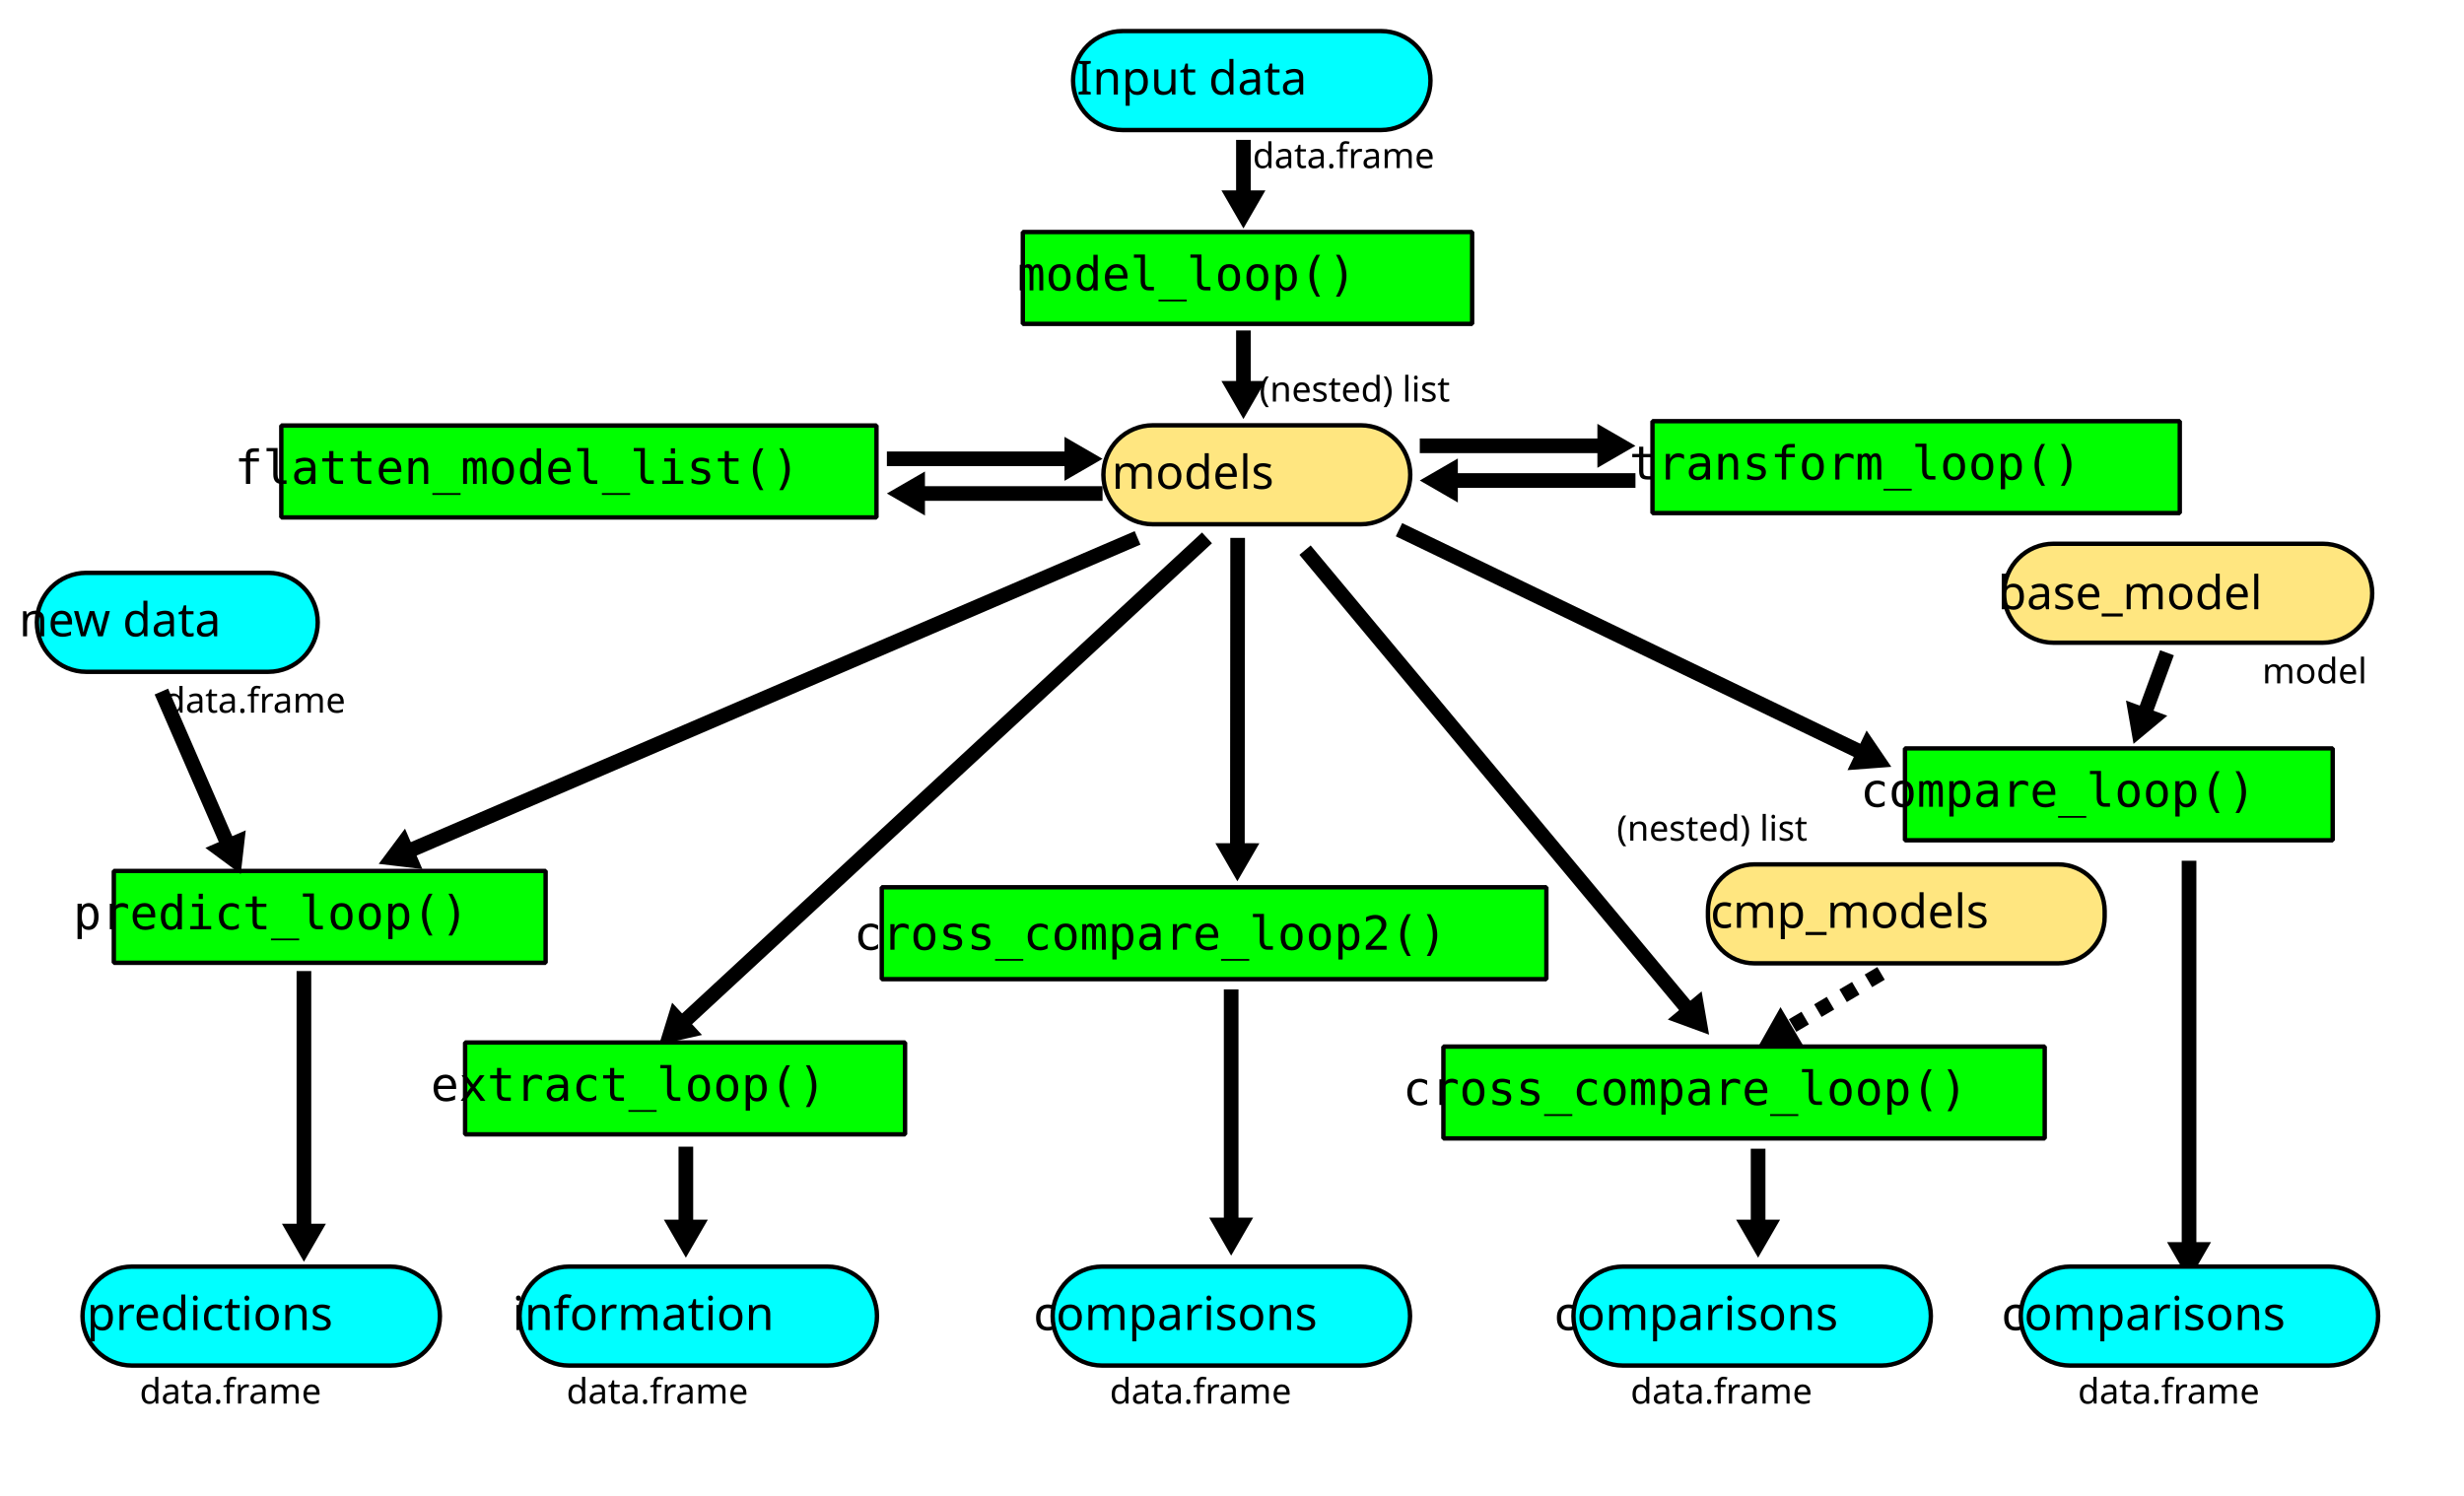
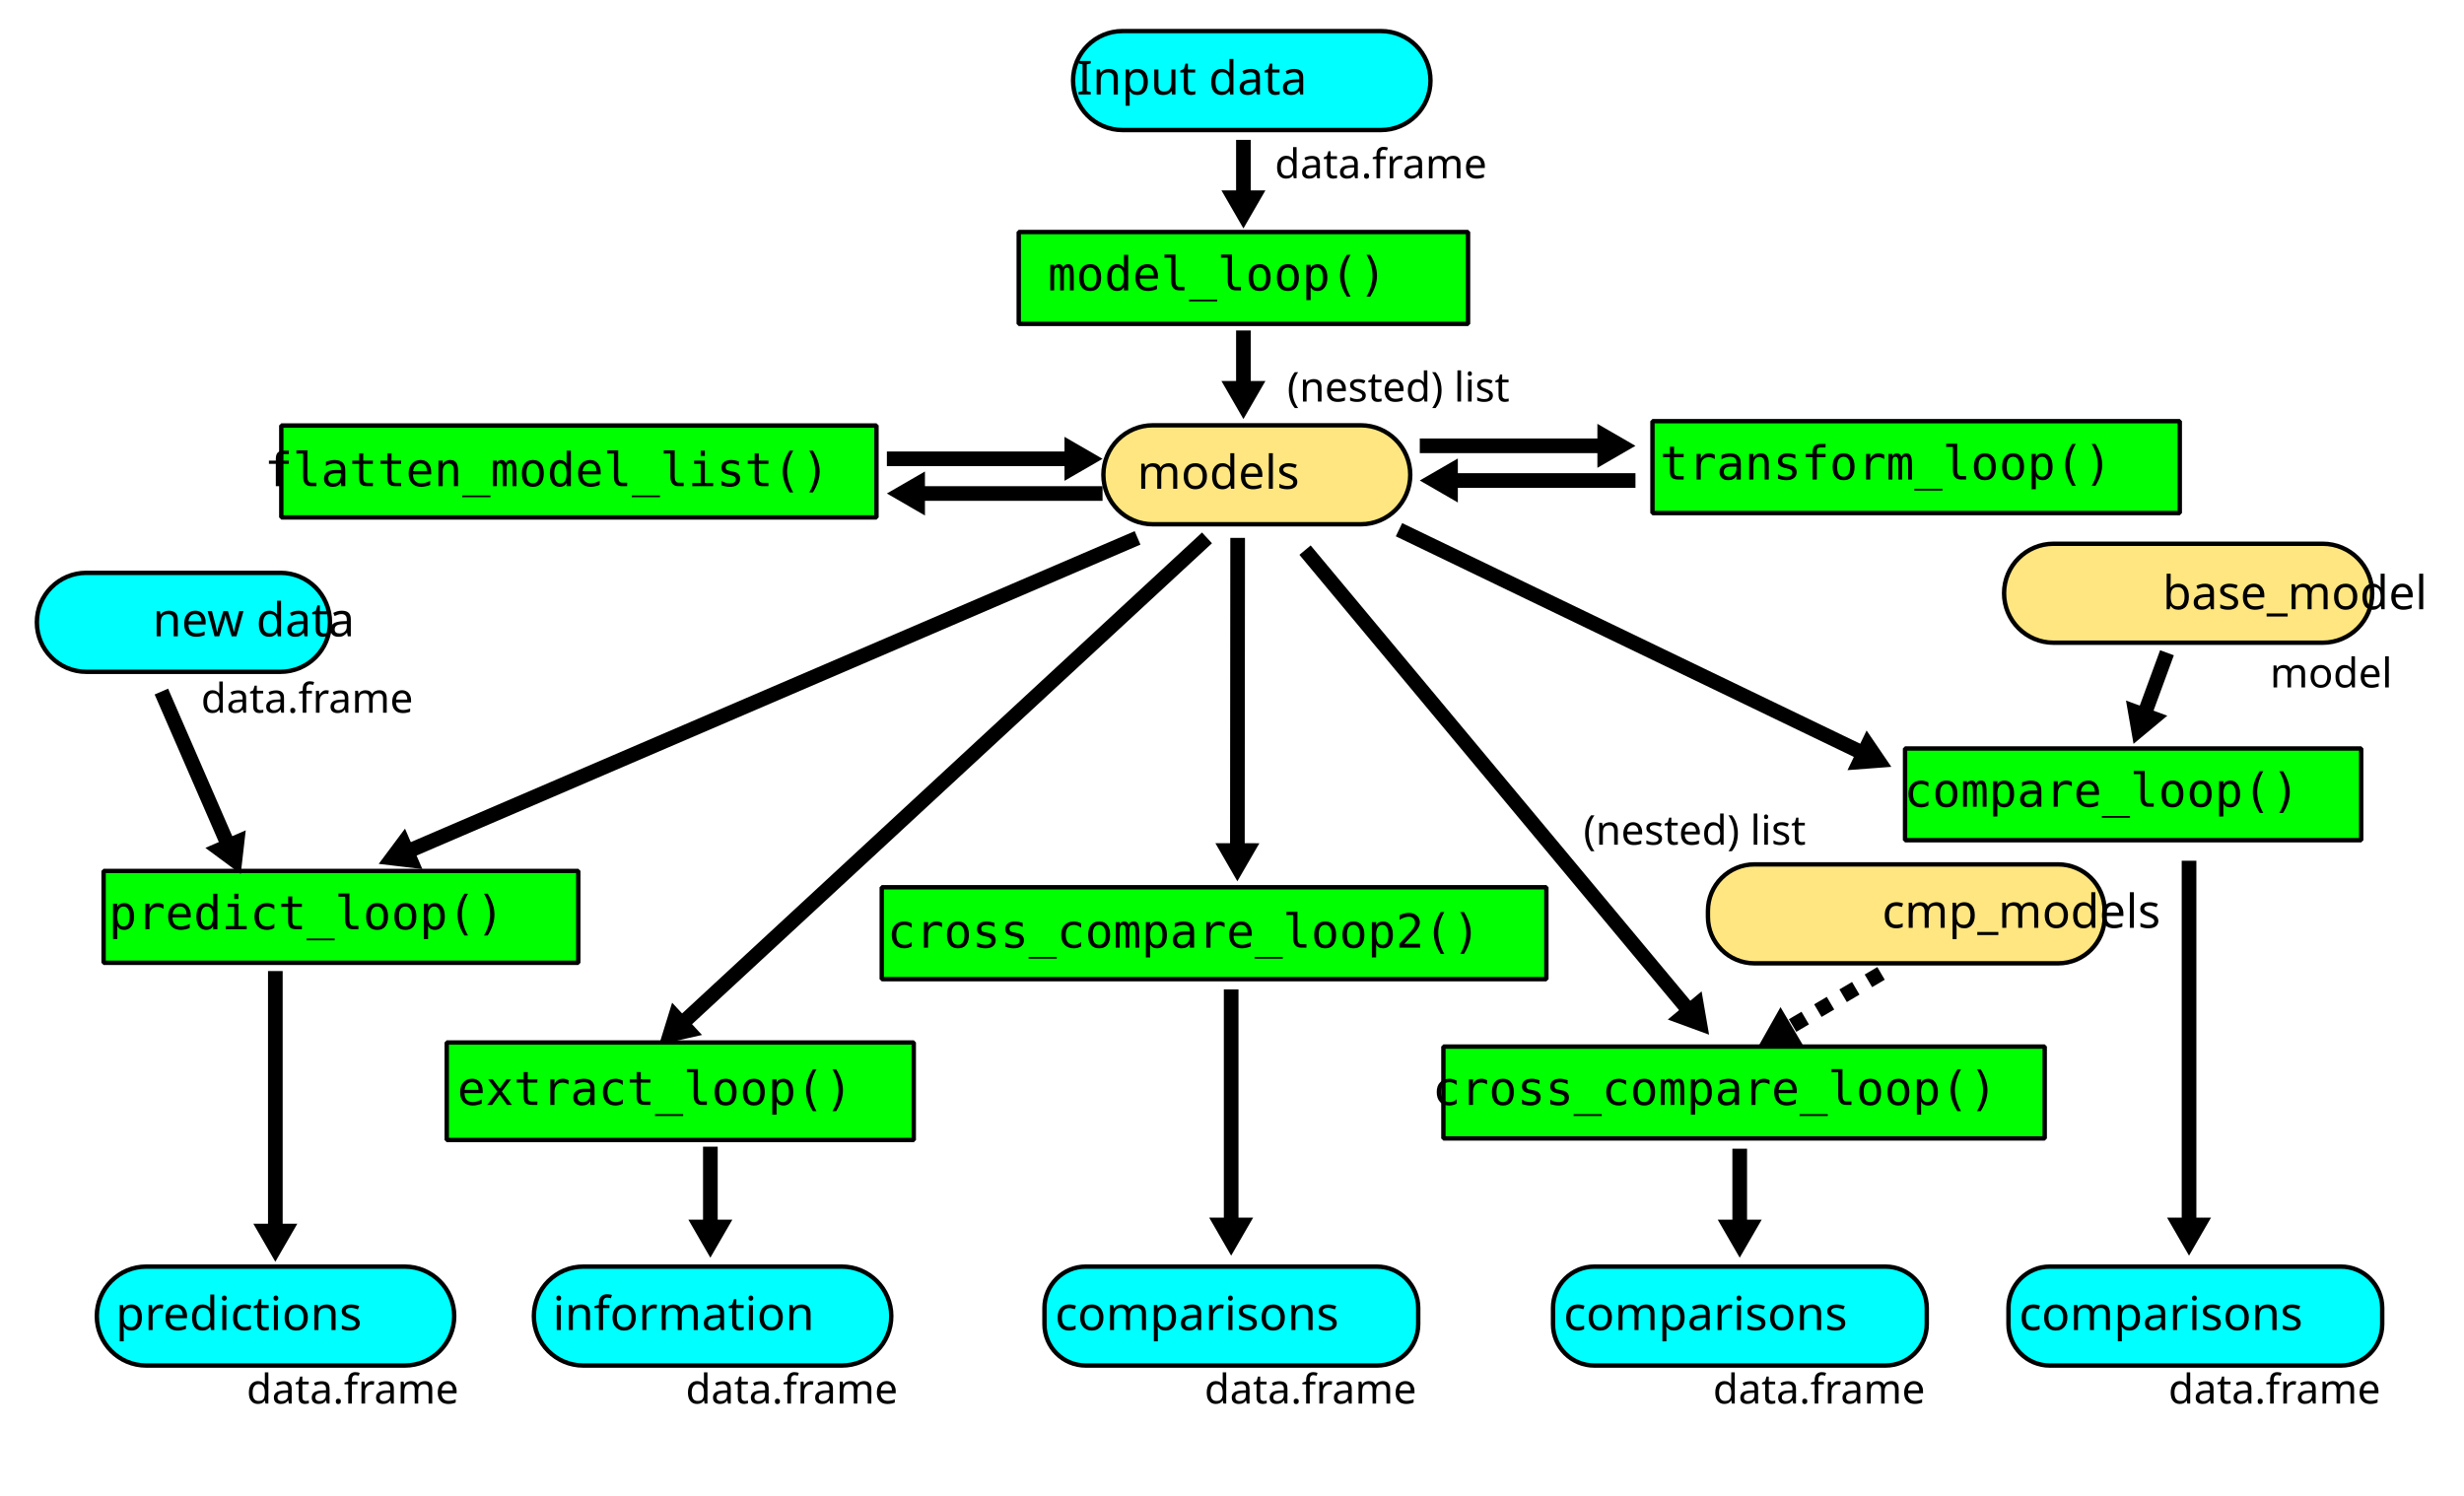
<svg xmlns="http://www.w3.org/2000/svg" width="1120" height="680" viewBox="0 0 296.333 179.917" version="1.1" id="svg5">
  <defs id="defs2">
    <marker style="overflow:visible" id="TriangleStart" refX="0" refY="0" orient="auto-start-reverse" markerWidth="2.595" markerHeight="3" viewBox="0 0 5.324 6.155" preserveAspectRatio="xMidYMid">
      <path transform="scale(0.5)" style="fill:context-stroke;fill-rule:evenodd;stroke:context-stroke;stroke-width:1pt" d="M 5.77,0 -2.88,5 V -5 Z" id="path135" />
    </marker>
  </defs>
  <g id="layer1" transform="translate(-3.481446,-6.579118)">
    <rect style="fill:#00ffff;stroke:#000000;stroke-width:0.529;stroke-linejoin:bevel;stroke-dasharray:none" id="rect819" width="42.985" height="11.903" x="132.533" y="10.317" ry="5.951" />
    <text xml:space="preserve" style="font-size:5.644px;font-family:Arial;-inkscape-font-specification:Arial;text-align:end;text-anchor:end;fill:#00ffff;stroke:#000000;stroke-width:0.706;stroke-linejoin:bevel" x="168.517" y="17.949" id="text922">
      <tspan id="tspan920" style="font-style:normal;font-variant:normal;font-weight:normal;font-stretch:normal;font-family:sans-serif;-inkscape-font-specification:sans-serif;fill:#000000;stroke:none;stroke-width:0.706" x="168.517" y="17.949">Input data</tspan>
    </text>
-     <text xml:space="preserve" style="font-style:normal;font-variant:normal;font-weight:normal;font-stretch:normal;font-size:4.233px;font-family:sans-serif;-inkscape-font-specification:sans-serif;text-align:end;text-anchor:end;fill:#000000;stroke:none;stroke-width:0.706;stroke-linejoin:bevel" x="181.499" y="26.791" id="text1134">
-       <tspan id="tspan1132" style="font-size:4.233px;stroke-width:0.706" x="181.499" y="26.791">data.frame</tspan>
+     <text xml:space="preserve" style="font-style:normal;font-variant:normal;font-weight:normal;font-stretch:normal;font-size:4.939px;font-family:sans-serif;-inkscape-font-specification:sans-serif;text-align:start;text-anchor:start;fill:#000000;stroke:none;stroke-width:0.706;stroke-linejoin:bevel" x="156.805" y="28.02" id="text1134">
+       <tspan id="tspan1132" style="font-size:4.939px;text-align:start;text-anchor:start;stroke-width:0.706" x="156.805" y="28.02">data.frame</tspan>
    </text>
-     <rect style="fill:#00ff00;stroke:#000000;stroke-width:0.529;stroke-linejoin:bevel;stroke-dasharray:none" id="rect1136" width="54.038" height="11.053" x="126.49" y="34.483" ry="0" />
-     <text xml:space="preserve" style="font-size:5.644px;font-family:Arial;-inkscape-font-specification:Arial;text-align:end;text-anchor:end;fill:#00ffff;stroke:#000000;stroke-width:0.706;stroke-linejoin:bevel" x="174.436" y="41.504" id="text1192">
-       <tspan id="tspan1190" style="font-style:normal;font-variant:normal;font-weight:normal;font-stretch:normal;font-family:monospace;-inkscape-font-specification:monospace;fill:#000000;stroke:none;stroke-width:0.706" x="174.436" y="41.504">model_loop()</tspan>
+     <rect style="fill:#00ff00;stroke:#000000;stroke-width:0.529;stroke-linejoin:bevel;stroke-dasharray:none" id="rect1136" width="54.038" height="11.053" x="125.999" y="34.483" ry="0" />
+     <text xml:space="preserve" style="font-size:5.644px;font-family:Arial;-inkscape-font-specification:Arial;text-align:center;text-anchor:middle;fill:#00ffff;stroke:#000000;stroke-width:0.706;stroke-linejoin:bevel" x="153.802" y="41.504" id="text1192">
+       <tspan id="tspan1190" style="font-style:normal;font-variant:normal;font-weight:normal;font-stretch:normal;font-family:monospace;-inkscape-font-specification:monospace;text-align:center;text-anchor:middle;fill:#000000;stroke:none;stroke-width:0.706" x="153.802" y="41.504">model_loop()</tspan>
    </text>
    <path style="fill:#00ff00;stroke:#000000;stroke-width:1.764;stroke-linejoin:bevel;stroke-dasharray:none;marker-end:url(#TriangleStart)" d="m 153.022,23.401 v 7.601" id="path1307" />
    <path style="fill:none;stroke:#000000;stroke-width:1.764;stroke-linejoin:bevel;stroke-dasharray:none;marker-end:url(#TriangleStart)" d="m 153.022,46.328 v 7.601" id="path1653" />
    <rect style="fill:#ffe680;stroke:#000000;stroke-width:0.529;stroke-linejoin:bevel;stroke-dasharray:none" id="rect1661" width="36.906" height="11.903" x="136.18" y="57.733" ry="5.951" />
-     <text xml:space="preserve" style="font-size:5.644px;font-family:Arial;-inkscape-font-specification:Arial;text-align:end;text-anchor:end;fill:#00ffff;stroke:#000000;stroke-width:0.706;stroke-linejoin:bevel" x="164.522" y="65.365" id="text1665">
-       <tspan id="tspan1663" style="font-style:normal;font-variant:normal;font-weight:normal;font-stretch:normal;font-family:sans-serif;-inkscape-font-specification:sans-serif;fill:#000000;stroke:none;stroke-width:0.706" x="164.522" y="65.365">models</tspan>
+     <text xml:space="preserve" style="font-size:5.644px;font-family:Arial;-inkscape-font-specification:Arial;text-align:center;text-anchor:middle;fill:#00ffff;stroke:#000000;stroke-width:0.706;stroke-linejoin:bevel" x="153.922" y="65.365" id="text1665">
+       <tspan id="tspan1663" style="font-style:normal;font-variant:normal;font-weight:normal;font-stretch:normal;font-family:sans-serif;-inkscape-font-specification:sans-serif;text-align:center;text-anchor:middle;fill:#000000;stroke:none;stroke-width:0.706" x="153.922" y="65.365">models</tspan>
    </text>
-     <text xml:space="preserve" style="font-style:normal;font-variant:normal;font-weight:normal;font-stretch:normal;font-size:4.233px;font-family:sans-serif;-inkscape-font-specification:sans-serif;text-align:end;text-anchor:end;fill:#000000;stroke:none;stroke-width:0.706;stroke-linejoin:bevel" x="183.368" y="54.875" id="text1771">
-       <tspan id="tspan1769" style="font-size:4.233px;stroke-width:0.706" x="183.368" y="54.875">(nested) list</tspan>
+     <text xml:space="preserve" style="font-style:normal;font-variant:normal;font-weight:normal;font-stretch:normal;font-size:4.939px;font-family:sans-serif;-inkscape-font-specification:sans-serif;text-align:end;text-anchor:end;fill:#000000;stroke:none;stroke-width:0.706;stroke-linejoin:bevel" x="158.276" y="54.875" id="text1771">
+       <tspan id="tspan1769" style="font-size:4.939px;text-align:start;text-anchor:start;stroke-width:0.706" x="158.276" y="54.875">(nested) list</tspan>
    </text>
    <rect style="fill:#00ff00;stroke:#000000;stroke-width:0.529;stroke-linejoin:bevel;stroke-dasharray:none" id="rect1773" width="71.58" height="11.053" x="37.311" y="57.757" ry="0" />
-     <text xml:space="preserve" style="font-size:5.644px;font-family:Arial;-inkscape-font-specification:Arial;text-align:end;text-anchor:end;fill:#00ffff;stroke:#000000;stroke-width:0.706;stroke-linejoin:bevel" x="107.489" y="64.778" id="text1777">
-       <tspan id="tspan1775" style="font-style:normal;font-variant:normal;font-weight:normal;font-stretch:normal;font-family:monospace;-inkscape-font-specification:monospace;fill:#000000;stroke:none;stroke-width:0.706" x="107.489" y="64.778">flatten_model_list()</tspan>
+     <text xml:space="preserve" style="font-size:5.644px;font-family:Arial;-inkscape-font-specification:Arial;text-align:center;text-anchor:middle;fill:#00ffff;stroke:#000000;stroke-width:0.706;stroke-linejoin:bevel" x="73.189" y="65.058" id="text1777">
+       <tspan id="tspan1775" style="font-style:normal;font-variant:normal;font-weight:normal;font-stretch:normal;font-family:monospace;-inkscape-font-specification:monospace;text-align:center;text-anchor:middle;fill:#000000;stroke:none;stroke-width:0.706" x="73.189" y="65.058">flatten_model_list()</tspan>
    </text>
    <rect style="fill:#00ff00;stroke:#000000;stroke-width:0.529;stroke-linejoin:bevel;stroke-dasharray:none" id="rect1779" width="63.417" height="11.053" x="202.216" y="57.236" ry="0" />
-     <text xml:space="preserve" style="font-size:5.644px;font-family:Arial;-inkscape-font-specification:Arial;text-align:end;text-anchor:end;fill:#00ffff;stroke:#000000;stroke-width:0.706;stroke-linejoin:bevel" x="261.626" y="64.256" id="text1783">
-       <tspan id="tspan1781" style="font-style:normal;font-variant:normal;font-weight:normal;font-stretch:normal;font-family:monospace;-inkscape-font-specification:monospace;fill:#000000;stroke:none;stroke-width:0.706" x="261.626" y="64.256">transform_loop()</tspan>
+     <text xml:space="preserve" style="font-size:5.644px;font-family:Arial;-inkscape-font-specification:Arial;text-align:center;text-anchor:middle;fill:#00ffff;stroke:#000000;stroke-width:0.706;stroke-linejoin:bevel" x="234.225" y="64.256" id="text1783">
+       <tspan id="tspan1781" style="font-style:normal;font-variant:normal;font-weight:normal;font-stretch:normal;font-family:monospace;-inkscape-font-specification:monospace;text-align:center;text-anchor:middle;fill:#000000;stroke:none;stroke-width:0.706" x="234.225" y="64.256">transform_loop()</tspan>
    </text>
    <path style="fill:none;stroke:#000000;stroke-width:1.764;stroke-linejoin:bevel;stroke-dasharray:none;marker-end:url(#TriangleStart)" d="m 174.232,60.202 h 22.885" id="path2562" />
    <path style="fill:none;stroke:#000000;stroke-width:1.764;stroke-linejoin:bevel;stroke-dasharray:none;marker-end:url(#TriangleStart)" d="M 200.17,64.37 H 177.284" id="path2566" />
    <path style="fill:none;stroke:#000000;stroke-width:1.764;stroke-linejoin:bevel;stroke-dasharray:none;marker-end:url(#TriangleStart)" d="m 110.142,61.765 h 22.885" id="path2572" />
    <path style="fill:none;stroke:#000000;stroke-width:1.764;stroke-linejoin:bevel;stroke-dasharray:none;marker-end:url(#TriangleStart)" d="M 136.08,65.934 H 113.195" id="path2574" />
-     <rect style="fill:#00ff00;stroke:#000000;stroke-width:0.529;stroke-linejoin:bevel;stroke-dasharray:none" id="rect2578" width="52.912" height="11.053" x="59.417" y="131.964" ry="0" />
-     <text xml:space="preserve" style="font-size:5.644px;font-family:Arial;-inkscape-font-specification:Arial;text-align:end;text-anchor:end;fill:#00ffff;stroke:#000000;stroke-width:0.706;stroke-linejoin:bevel" x="110.682" y="138.984" id="text2582">
-       <tspan id="tspan2580" style="font-style:normal;font-variant:normal;font-weight:normal;font-stretch:normal;font-family:monospace;-inkscape-font-specification:monospace;fill:#000000;stroke:none;stroke-width:0.706" x="110.682" y="138.984">extract_loop()</tspan>
+     <rect style="fill:#00ff00;stroke:#000000;stroke-width:0.529;stroke-linejoin:bevel;stroke-dasharray:none" id="rect2578" width="56.169" height="11.733" x="57.207" y="131.964" ry="0" />
+     <text xml:space="preserve" style="font-size:5.644px;font-family:Arial;-inkscape-font-specification:Arial;text-align:center;text-anchor:middle;fill:#00ffff;stroke:#000000;stroke-width:0.706;stroke-linejoin:bevel" x="86.177" y="139.476" id="text2582">
+       <tspan id="tspan2580" style="font-style:normal;font-variant:normal;font-weight:normal;font-stretch:normal;font-family:monospace;-inkscape-font-specification:monospace;text-align:center;text-anchor:middle;fill:#000000;stroke:none;stroke-width:0.706" x="86.177" y="139.476">extract_loop()</tspan>
    </text>
-     <rect style="fill:#00ff00;stroke:#000000;stroke-width:0.529;stroke-linejoin:bevel;stroke-dasharray:none" id="rect2584" width="51.93" height="11.053" x="17.17" y="111.331" ry="0" />
-     <text xml:space="preserve" style="font-size:5.644px;font-family:Arial;-inkscape-font-specification:Arial;text-align:end;text-anchor:end;fill:#00ffff;stroke:#000000;stroke-width:0.706;stroke-linejoin:bevel" x="67.697" y="118.352" id="text2588">
-       <tspan id="tspan2586" style="font-style:normal;font-variant:normal;font-weight:normal;font-stretch:normal;font-family:monospace;-inkscape-font-specification:monospace;fill:#000000;stroke:none;stroke-width:0.706" x="67.697" y="118.352">predict_loop()</tspan>
+     <rect style="fill:#00ff00;stroke:#000000;stroke-width:0.529;stroke-linejoin:bevel;stroke-dasharray:none" id="rect2584" width="57.088" height="11.053" x="15.941" y="111.331" ry="0" />
+     <text xml:space="preserve" style="font-size:5.644px;font-family:Arial;-inkscape-font-specification:Arial;text-align:center;text-anchor:middle;fill:#00ffff;stroke:#000000;stroke-width:0.706;stroke-linejoin:bevel" x="44.267" y="118.352" id="text2588">
+       <tspan id="tspan2586" style="font-style:normal;font-variant:normal;font-weight:normal;font-stretch:normal;font-family:monospace;-inkscape-font-specification:monospace;text-align:center;text-anchor:middle;fill:#000000;stroke:none;stroke-width:0.706" x="44.267" y="118.352">predict_loop()</tspan>
    </text>
-     <rect style="fill:#00ff00;stroke:#000000;stroke-width:0.529;stroke-linejoin:bevel;stroke-dasharray:none" id="rect2590" width="51.439" height="11.053" x="232.584" y="96.594" ry="0" />
-     <text xml:space="preserve" style="font-size:5.644px;font-family:Arial;-inkscape-font-specification:Arial;text-align:end;text-anchor:end;fill:#00ffff;stroke:#000000;stroke-width:0.706;stroke-linejoin:bevel" x="282.621" y="103.614" id="text2594">
-       <tspan id="tspan2592" style="font-style:normal;font-variant:normal;font-weight:normal;font-stretch:normal;font-family:monospace;-inkscape-font-specification:monospace;fill:#000000;stroke:none;stroke-width:0.706" x="282.621" y="103.614">compare_loop()</tspan>
+     <rect style="fill:#00ff00;stroke:#000000;stroke-width:0.529;stroke-linejoin:bevel;stroke-dasharray:none" id="rect2590" width="54.86" height="11.036" x="232.593" y="96.602" ry="0" />
+     <text xml:space="preserve" style="font-size:5.644px;font-family:Arial;-inkscape-font-specification:Arial;text-align:center;text-anchor:middle;fill:#00ffff;stroke:#000000;stroke-width:0.706;stroke-linejoin:bevel" x="260.18" y="103.614" id="text2594">
+       <tspan id="tspan2592" style="font-style:normal;font-variant:normal;font-weight:normal;font-stretch:normal;font-family:monospace;-inkscape-font-specification:monospace;text-align:center;text-anchor:middle;fill:#000000;stroke:none;stroke-width:0.706" x="260.18" y="103.614">compare_loop()</tspan>
    </text>
-     <rect style="fill:#00ffff;stroke:#000000;stroke-width:0.529;stroke-linejoin:bevel;stroke-dasharray:none" id="rect2608" width="33.779" height="11.903" x="7.914" y="75.479" ry="5.951" />
-     <text xml:space="preserve" style="font-size:5.644px;font-family:Arial;-inkscape-font-specification:Arial;text-align:end;text-anchor:end;fill:#00ffff;stroke:#000000;stroke-width:0.706;stroke-linejoin:bevel" x="37.907" y="83.11" id="text2612">
-       <tspan id="tspan2610" style="font-style:normal;font-variant:normal;font-weight:normal;font-stretch:normal;font-family:sans-serif;-inkscape-font-specification:sans-serif;fill:#000000;stroke:none;stroke-width:0.706" x="37.907" y="83.11">new data</tspan>
+     <rect style="fill:#00ffff;stroke:#000000;stroke-width:0.529;stroke-linejoin:bevel;stroke-dasharray:none" id="rect2608" width="35.253" height="11.903" x="7.914" y="75.479" ry="5.951" />
+     <text xml:space="preserve" style="font-size:5.644px;font-family:Arial;-inkscape-font-specification:Arial;text-align:center;text-anchor:middle;fill:#00ffff;stroke:#000000;stroke-width:0.706;stroke-linejoin:bevel" x="25.332" y="83.11" id="text2612">
+       <tspan id="tspan2610" style="font-style:normal;font-variant:normal;font-weight:normal;font-stretch:normal;font-family:sans-serif;-inkscape-font-specification:sans-serif;fill:#000000;stroke:none;stroke-width:0.706;text-anchor:middle;text-align:center" x="37.907" y="83.11">new data</tspan>
    </text>
    <path style="fill:none;stroke:#000000;stroke-width:1.764;stroke-linejoin:bevel;stroke-dasharray:none;marker-end:url(#TriangleStart)" d="M 140.291,71.273 51.833,109.277" id="path2620" />
    <path style="fill:none;stroke:#000000;stroke-width:1.764;stroke-linejoin:bevel;stroke-dasharray:none;marker-end:url(#TriangleStart)" d="m 22.888,89.758 8.328,19.144" id="path2640" />
-     <text xml:space="preserve" style="font-style:normal;font-variant:normal;font-weight:normal;font-stretch:normal;font-size:4.233px;font-family:sans-serif;-inkscape-font-specification:sans-serif;text-align:end;text-anchor:end;fill:#000000;stroke:none;stroke-width:0.706;stroke-linejoin:bevel" x="50.542" y="92.3" id="text2646">
-       <tspan id="tspan2644" style="font-size:4.233px;stroke-width:0.706" x="50.542" y="92.3">data.frame</tspan>
+     <text xml:space="preserve" style="font-style:normal;font-variant:normal;font-weight:normal;font-stretch:normal;font-size:4.939px;font-family:sans-serif;-inkscape-font-specification:sans-serif;text-align:start;text-anchor:start;fill:#000000;stroke:none;stroke-width:0.706;stroke-linejoin:bevel" x="27.667" y="92.3" id="text2646">
+       <tspan id="tspan2644" style="font-size:4.939px;text-align:start;text-anchor:start;stroke-width:0.706" x="27.667" y="92.3">data.frame</tspan>
    </text>
    <path style="fill:none;stroke:#000000;stroke-width:1.764;stroke-linejoin:bevel;stroke-dasharray:none;marker-end:url(#TriangleStart)" d="M 148.642,71.273 84.992,130.155" id="path2652" />
    <rect style="fill:#00ff00;stroke:#000000;stroke-width:0.529;stroke-linejoin:bevel;stroke-dasharray:none" id="rect2656" width="72.317" height="11.053" x="177.072" y="132.455" ry="0" />
-     <text xml:space="preserve" style="font-size:5.644px;font-family:Arial;-inkscape-font-specification:Arial;text-align:end;text-anchor:end;fill:#00ffff;stroke:#000000;stroke-width:0.706;stroke-linejoin:bevel" x="247.987" y="139.476" id="text2660">
-       <tspan id="tspan2658" style="font-style:normal;font-variant:normal;font-weight:normal;font-stretch:normal;font-family:monospace;-inkscape-font-specification:monospace;fill:#000000;stroke:none;stroke-width:0.706" x="247.987" y="139.476">cross_compare_loop()</tspan>
+     <text xml:space="preserve" style="font-size:5.644px;font-family:Arial;-inkscape-font-specification:Arial;text-align:center;text-anchor:middle;fill:#00ffff;stroke:#000000;stroke-width:0.706;stroke-linejoin:bevel" x="213.632" y="139.476" id="text2660">
+       <tspan id="tspan2658" style="font-style:normal;font-variant:normal;font-weight:normal;font-stretch:normal;font-family:monospace;-inkscape-font-specification:monospace;text-align:center;text-anchor:middle;fill:#000000;stroke:none;stroke-width:0.706" x="213.632" y="139.476">cross_compare_loop()</tspan>
    </text>
    <rect style="fill:#00ff00;stroke:#000000;stroke-width:0.529;stroke-linejoin:bevel;stroke-dasharray:none" id="rect2662" width="79.931" height="11.053" x="109.525" y="113.296" ry="0" />
-     <text xml:space="preserve" style="font-size:5.644px;font-family:Arial;-inkscape-font-specification:Arial;text-align:end;text-anchor:end;fill:#00ffff;stroke:#000000;stroke-width:0.706;stroke-linejoin:bevel" x="185.352" y="120.808" id="text2666">
-       <tspan id="tspan2664" style="font-style:normal;font-variant:normal;font-weight:normal;font-stretch:normal;font-family:monospace;-inkscape-font-specification:monospace;fill:#000000;stroke:none;stroke-width:0.706" x="185.352" y="120.808">cross_compare_loop2()</tspan>
+     <text xml:space="preserve" style="font-size:5.644px;font-family:Arial;-inkscape-font-specification:Arial;text-align:center;text-anchor:middle;fill:#00ffff;stroke:#000000;stroke-width:0.706;stroke-linejoin:bevel" x="149.79" y="120.562" id="text2666">
+       <tspan id="tspan2664" style="font-style:normal;font-variant:normal;font-weight:normal;font-stretch:normal;font-family:monospace;-inkscape-font-specification:monospace;text-align:center;text-anchor:middle;fill:#000000;stroke:none;stroke-width:0.706" x="149.79" y="120.562">cross_compare_loop2()</tspan>
    </text>
    <path style="fill:none;stroke:#000000;stroke-width:1.764;stroke-linejoin:bevel;stroke-dasharray:none;marker-end:url(#TriangleStart)" d="m 152.327,71.273 -0.032,38.25" id="path2670" />
    <path style="fill:none;stroke:#000000;stroke-width:1.764;stroke-linejoin:bevel;stroke-dasharray:none;marker-end:url(#TriangleStart)" d="M 171.731,70.291 228.193,97.487" id="path2676" />
    <path style="fill:none;stroke:#000000;stroke-width:1.764;stroke-linejoin:bevel;stroke-dasharray:none;marker-end:url(#TriangleStart)" d="m 160.432,72.747 46.637,55.935" id="path2686" />
    <rect style="fill:#ffe680;stroke:#000000;stroke-width:0.529;stroke-linejoin:bevel;stroke-dasharray:none" id="rect2692" width="44.274" height="11.903" x="244.502" y="71.98" ry="5.951" />
-     <text xml:space="preserve" style="font-size:5.644px;font-family:Arial;-inkscape-font-specification:Arial;text-align:end;text-anchor:end;fill:#00ffff;stroke:#000000;stroke-width:0.706;stroke-linejoin:bevel" x="283.406" y="79.857" id="text2696">
-       <tspan id="tspan2694" style="font-style:normal;font-variant:normal;font-weight:normal;font-stretch:normal;font-family:sans-serif;-inkscape-font-specification:sans-serif;fill:#000000;stroke:none;stroke-width:0.706" x="283.406" y="79.857">base_model</tspan>
+     <text xml:space="preserve" style="font-size:5.644px;font-family:Arial;-inkscape-font-specification:Arial;text-align:center;text-anchor:middle;fill:#00ffff;stroke:#000000;stroke-width:0.706;stroke-linejoin:bevel" x="267" y="79.857" id="text2696">
+       <tspan id="tspan2694" style="font-style:normal;font-variant:normal;font-weight:normal;font-stretch:normal;font-family:sans-serif;-inkscape-font-specification:sans-serif;fill:#000000;stroke:none;stroke-width:0.706;text-anchor:middle;text-align:center" x="283.406" y="79.857">base_model</tspan>
    </text>
-     <text xml:space="preserve" style="font-style:normal;font-variant:normal;font-weight:normal;font-stretch:normal;font-size:4.233px;font-family:sans-serif;-inkscape-font-specification:sans-serif;text-align:end;text-anchor:end;fill:#000000;stroke:none;stroke-width:0.706;stroke-linejoin:bevel" x="293.654" y="88.771" id="text2720">
-       <tspan id="tspan2718" style="font-size:4.233px;stroke-width:0.706" x="293.654" y="88.771">model</tspan>
+     <text xml:space="preserve" style="font-style:normal;font-variant:normal;font-weight:normal;font-stretch:normal;font-size:4.939px;font-family:sans-serif;-inkscape-font-specification:sans-serif;text-align:start;text-anchor:start;fill:#000000;stroke:none;stroke-width:0.706;stroke-linejoin:bevel" x="276.485" y="89.262" id="text2720">
+       <tspan id="tspan2718" style="font-size:4.939px;text-align:start;text-anchor:start;stroke-width:0.706" x="276.485" y="89.262">model</tspan>
    </text>
    <path style="fill:none;stroke:#000000;stroke-width:1.764;stroke-linejoin:bevel;stroke-dasharray:none;marker-end:url(#TriangleStart)" d="m 264.093,85.091 -2.97,8.091" id="path2789" />
    <rect style="fill:#ffe680;stroke:#000000;stroke-width:0.529;stroke-linejoin:bevel;stroke-dasharray:none" id="rect2795" width="47.713" height="11.903" x="208.886" y="110.543" ry="5.592" />
-     <text xml:space="preserve" style="font-size:5.644px;font-family:Arial;-inkscape-font-specification:Arial;text-align:end;text-anchor:end;fill:#00ffff;stroke:#000000;stroke-width:0.706;stroke-linejoin:bevel" x="250.492" y="118.174" id="text2799">
-       <tspan id="tspan2797" style="font-style:normal;font-variant:normal;font-weight:normal;font-stretch:normal;font-family:sans-serif;-inkscape-font-specification:sans-serif;fill:#000000;stroke:none;stroke-width:0.706" x="250.492" y="118.174">cmp_models</tspan>
+     <text xml:space="preserve" style="font-size:5.644px;font-family:Arial;-inkscape-font-specification:Arial;text-align:center;text-anchor:middle;fill:#00ffff;stroke:#000000;stroke-width:0.706;stroke-linejoin:bevel" x="233.024" y="118.174" id="text2799">
+       <tspan id="tspan2797" style="font-style:normal;font-variant:normal;font-weight:normal;font-stretch:normal;font-family:sans-serif;-inkscape-font-specification:sans-serif;fill:#000000;stroke:none;stroke-width:0.706;text-anchor:middle;text-align:center" x="250.492" y="118.174">cmp_models</tspan>
    </text>
-     <text xml:space="preserve" style="font-style:normal;font-variant:normal;font-weight:normal;font-stretch:normal;font-size:4.233px;font-family:sans-serif;-inkscape-font-specification:sans-serif;text-align:end;text-anchor:end;fill:#000000;stroke:none;stroke-width:0.706;stroke-linejoin:bevel" x="226.352" y="107.684" id="text2803">
-       <tspan id="tspan2801" style="font-size:4.233px;stroke-width:0.706" x="226.352" y="107.684">(nested) list</tspan>
+     <text xml:space="preserve" style="font-style:normal;font-variant:normal;font-weight:normal;font-stretch:normal;font-size:4.939px;font-family:sans-serif;-inkscape-font-specification:sans-serif;text-align:end;text-anchor:end;fill:#000000;stroke:none;stroke-width:0.706;stroke-linejoin:bevel" x="227.089" y="108.176" id="text2803">
+       <tspan id="tspan2801" style="font-size:4.939px;stroke-width:0.706" x="227.089" y="108.176">(nested) list</tspan>
    </text>
    <path style="fill:none;stroke:#000000;stroke-width:1.764;stroke-linejoin:bevel;stroke-dasharray:1.764, 1.764;stroke-dashoffset:0;marker-end:url(#TriangleStart)" d="m 229.705,123.655 -12.059,7.109" id="path2807" />
-     <path style="fill:#00ff00;stroke:#000000;stroke-width:1.764;stroke-linejoin:bevel;stroke-dasharray:none;marker-end:url(#TriangleStart)" d="m 266.747,110.108 v 47.393" id="path2831" />
-     <path style="fill:#00ff00;stroke:#000000;stroke-width:1.764;stroke-linejoin:bevel;stroke-dasharray:none;marker-end:url(#TriangleStart)" d="m 214.92,144.741 v 10.057" id="path2835" />
+     <path style="fill:#00ff00;stroke:#000000;stroke-width:1.764;stroke-linejoin:bevel;stroke-dasharray:none;marker-end:url(#TriangleStart)" d="m 266.747,110.108 0,44.445" id="path2831" />
+     <path style="fill:#00ff00;stroke:#000000;stroke-width:1.764;stroke-linejoin:bevel;stroke-dasharray:none;marker-end:url(#TriangleStart)" d="m 212.709,144.741 v 10.057" id="path2835" />
    <path style="fill:#00ff00;stroke:#000000;stroke-width:1.764;stroke-linejoin:bevel;stroke-dasharray:none;marker-end:url(#TriangleStart)" d="m 151.548,125.582 v 28.971" id="path2839" />
-     <path style="fill:#00ff00;stroke:#000000;stroke-width:1.764;stroke-linejoin:bevel;stroke-dasharray:none;marker-end:url(#TriangleStart)" d="m 85.966,144.495 v 10.303" id="path2843" />
-     <path style="fill:#00ff00;stroke:#000000;stroke-width:1.764;stroke-linejoin:bevel;stroke-dasharray:none;marker-end:url(#TriangleStart)" d="m 40.033,123.371 v 31.918" id="path2847" />
-     <rect style="fill:#00ffff;stroke:#000000;stroke-width:0.529;stroke-linejoin:bevel;stroke-dasharray:none" id="rect3601" width="42.985" height="11.903" x="246.504" y="158.921" ry="5.951" />
-     <text xml:space="preserve" style="font-size:5.644px;font-family:Arial;-inkscape-font-specification:Arial;text-align:end;text-anchor:end;fill:#00ffff;stroke:#000000;stroke-width:0.706;stroke-linejoin:bevel" x="286.172" y="166.553" id="text3605">
-       <tspan id="tspan3603" style="font-style:normal;font-variant:normal;font-weight:normal;font-stretch:normal;font-family:sans-serif;-inkscape-font-specification:sans-serif;fill:#000000;stroke:none;stroke-width:0.706" x="286.172" y="166.553">comparisons</tspan>
+     <path style="fill:#00ff00;stroke:#000000;stroke-width:1.764;stroke-linejoin:bevel;stroke-dasharray:none;marker-end:url(#TriangleStart)" d="m 88.913,144.495 v 10.303" id="path2843" />
+     <path style="fill:#00ff00;stroke:#000000;stroke-width:1.764;stroke-linejoin:bevel;stroke-dasharray:none;marker-end:url(#TriangleStart)" d="m 36.595,123.371 v 31.918" id="path2847" />
+     <rect style="fill:#00ffff;stroke:#000000;stroke-width:0.529;stroke-linejoin:bevel;stroke-dasharray:none" id="rect3625" width="44.95" height="11.903" x="129.094" y="158.921" ry="4.969" />
+     <text xml:space="preserve" style="font-size:5.644px;font-family:Arial;-inkscape-font-specification:Arial;text-align:center;text-anchor:middle;fill:#00ffff;stroke:#000000;stroke-width:0.706;stroke-linejoin:bevel" x="151.353" y="166.553" id="text3629">
+       <tspan id="tspan3627" style="font-style:normal;font-variant:normal;font-weight:normal;font-stretch:normal;font-family:sans-serif;-inkscape-font-specification:sans-serif;text-align:center;text-anchor:middle;fill:#000000;stroke:none;stroke-width:0.706" x="151.353" y="166.553">comparisons</tspan>
    </text>
-     <text xml:space="preserve" style="font-style:normal;font-variant:normal;font-weight:normal;font-stretch:normal;font-size:4.233px;font-family:sans-serif;-inkscape-font-specification:sans-serif;text-align:end;text-anchor:end;fill:#000000;stroke:none;stroke-width:0.706;stroke-linejoin:bevel" x="280.733" y="175.395" id="text3609">
-       <tspan id="tspan3607" style="font-size:4.233px;stroke-width:0.706" x="280.733" y="175.395">data.frame</tspan>
+     <text xml:space="preserve" style="font-style:normal;font-variant:normal;font-weight:normal;font-stretch:normal;font-size:4.939px;font-family:sans-serif;-inkscape-font-specification:sans-serif;text-align:center;text-anchor:middle;fill:#000000;stroke:none;stroke-width:0.706;stroke-linejoin:bevel" x="150.903" y="175.395" id="text3633">
+       <tspan id="tspan3631" style="font-size:4.939px;stroke-width:0.706;text-anchor:middle;text-align:center" x="164.306" y="175.395">data.frame</tspan>
    </text>
-     <rect style="fill:#00ffff;stroke:#000000;stroke-width:0.529;stroke-linejoin:bevel;stroke-dasharray:none" id="rect3613" width="42.985" height="11.903" x="192.711" y="158.921" ry="5.951" />
-     <text xml:space="preserve" style="font-size:5.644px;font-family:Arial;-inkscape-font-specification:Arial;text-align:end;text-anchor:end;fill:#00ffff;stroke:#000000;stroke-width:0.706;stroke-linejoin:bevel" x="232.38" y="166.553" id="text3617">
-       <tspan id="tspan3615" style="font-style:normal;font-variant:normal;font-weight:normal;font-stretch:normal;font-family:sans-serif;-inkscape-font-specification:sans-serif;fill:#000000;stroke:none;stroke-width:0.706" x="232.38" y="166.553">comparisons</tspan>
+     <rect style="fill:#00ffff;stroke:#000000;stroke-width:0.529;stroke-linejoin:bevel;stroke-dasharray:none" id="rect3643" width="42.985" height="11.903" x="67.687" y="158.921" ry="5.951" />
+     <text xml:space="preserve" style="font-size:5.644px;font-family:Arial;-inkscape-font-specification:Arial;text-align:center;text-anchor:middle;fill:#00ffff;stroke:#000000;stroke-width:0.706;stroke-linejoin:bevel" x="89.608" y="166.553" id="text3647">
+       <tspan id="tspan3645" style="font-style:normal;font-variant:normal;font-weight:normal;font-stretch:normal;font-family:sans-serif;-inkscape-font-specification:sans-serif;text-align:center;text-anchor:middle;fill:#000000;stroke:none;stroke-width:0.706" x="89.608" y="166.553">information</tspan>
    </text>
-     <text xml:space="preserve" style="font-style:normal;font-variant:normal;font-weight:normal;font-stretch:normal;font-size:4.233px;font-family:sans-serif;-inkscape-font-specification:sans-serif;text-align:end;text-anchor:end;fill:#000000;stroke:none;stroke-width:0.706;stroke-linejoin:bevel" x="226.94" y="175.395" id="text3621">
-       <tspan id="tspan3619" style="font-size:4.233px;stroke-width:0.706" x="226.94" y="175.395">data.frame</tspan>
+     <text xml:space="preserve" style="font-style:normal;font-variant:normal;font-weight:normal;font-stretch:normal;font-size:4.939px;font-family:sans-serif;-inkscape-font-specification:sans-serif;text-align:center;text-anchor:middle;fill:#000000;stroke:none;stroke-width:0.706;stroke-linejoin:bevel" x="88.514" y="175.395" id="text3651">
+       <tspan id="tspan3649" style="font-size:4.939px;stroke-width:0.706;text-anchor:middle;text-align:center" x="101.916" y="175.395">data.frame</tspan>
    </text>
-     <rect style="fill:#00ffff;stroke:#000000;stroke-width:0.529;stroke-linejoin:bevel;stroke-dasharray:none" id="rect3625" width="42.985" height="11.903" x="130.077" y="158.921" ry="5.951" />
-     <text xml:space="preserve" style="font-size:5.644px;font-family:Arial;-inkscape-font-specification:Arial;text-align:end;text-anchor:end;fill:#00ffff;stroke:#000000;stroke-width:0.706;stroke-linejoin:bevel" x="169.745" y="166.553" id="text3629">
-       <tspan id="tspan3627" style="font-style:normal;font-variant:normal;font-weight:normal;font-stretch:normal;font-family:sans-serif;-inkscape-font-specification:sans-serif;fill:#000000;stroke:none;stroke-width:0.706" x="169.745" y="166.553">comparisons</tspan>
+     <rect style="fill:#00ffff;stroke:#000000;stroke-width:0.529;stroke-linejoin:bevel;stroke-dasharray:none" id="rect3653" width="42.985" height="11.903" x="15.123" y="158.921" ry="5.951" />
+     <text xml:space="preserve" style="font-size:5.644px;font-family:Arial;-inkscape-font-specification:Arial;text-align:center;text-anchor:middle;fill:#00ffff;stroke:#000000;stroke-width:0.706;stroke-linejoin:bevel" x="36.118" y="166.553" id="text3657">
+       <tspan id="tspan3655" style="font-style:normal;font-variant:normal;font-weight:normal;font-stretch:normal;font-family:sans-serif;-inkscape-font-specification:sans-serif;text-align:center;text-anchor:middle;fill:#000000;stroke:none;stroke-width:0.706" x="36.118" y="166.553">predictions</tspan>
    </text>
-     <text xml:space="preserve" style="font-style:normal;font-variant:normal;font-weight:normal;font-stretch:normal;font-size:4.233px;font-family:sans-serif;-inkscape-font-specification:sans-serif;text-align:end;text-anchor:end;fill:#000000;stroke:none;stroke-width:0.706;stroke-linejoin:bevel" x="164.306" y="175.395" id="text3633">
-       <tspan id="tspan3631" style="font-size:4.233px;stroke-width:0.706" x="164.306" y="175.395">data.frame</tspan>
+     <text xml:space="preserve" style="font-style:normal;font-variant:normal;font-weight:normal;font-stretch:normal;font-size:4.939px;font-family:sans-serif;-inkscape-font-specification:sans-serif;text-align:center;text-anchor:middle;fill:#000000;stroke:none;stroke-width:0.706;stroke-linejoin:bevel" x="35.704" y="175.395" id="text3661">
+       <tspan id="tspan3659" style="font-size:4.939px;stroke-width:0.706;text-anchor:middle;text-align:center" x="49.107" y="175.395">data.frame</tspan>
    </text>
-     <rect style="fill:#00ffff;stroke:#000000;stroke-width:0.529;stroke-linejoin:bevel;stroke-dasharray:none" id="rect3643" width="42.985" height="11.903" x="65.968" y="158.921" ry="5.951" />
-     <text xml:space="preserve" style="font-size:5.644px;font-family:Arial;-inkscape-font-specification:Arial;text-align:end;text-anchor:end;fill:#00ffff;stroke:#000000;stroke-width:0.706;stroke-linejoin:bevel" x="104.409" y="166.553" id="text3647">
-       <tspan id="tspan3645" style="font-style:normal;font-variant:normal;font-weight:normal;font-stretch:normal;font-family:sans-serif;-inkscape-font-specification:sans-serif;fill:#000000;stroke:none;stroke-width:0.706" x="104.409" y="166.553">information</tspan>
+     <rect style="fill:#00ffff;stroke:#000000;stroke-width:0.529;stroke-linejoin:bevel;stroke-dasharray:none" id="rect1311" width="44.95" height="11.903" x="190.255" y="158.921" ry="4.969" />
+     <text xml:space="preserve" style="font-size:5.644px;font-family:Arial;-inkscape-font-specification:Arial;text-align:center;text-anchor:middle;fill:#00ffff;stroke:#000000;stroke-width:0.706;stroke-linejoin:bevel" x="212.514" y="166.553" id="text1315">
+       <tspan id="tspan1313" style="font-style:normal;font-variant:normal;font-weight:normal;font-stretch:normal;font-family:sans-serif;-inkscape-font-specification:sans-serif;text-align:center;text-anchor:middle;fill:#000000;stroke:none;stroke-width:0.706" x="212.514" y="166.553">comparisons</tspan>
    </text>
-     <text xml:space="preserve" style="font-style:normal;font-variant:normal;font-weight:normal;font-stretch:normal;font-size:4.233px;font-family:sans-serif;-inkscape-font-specification:sans-serif;text-align:end;text-anchor:end;fill:#000000;stroke:none;stroke-width:0.706;stroke-linejoin:bevel" x="98.969" y="175.395" id="text3651">
-       <tspan id="tspan3649" style="font-size:4.233px;stroke-width:0.706" x="98.969" y="175.395">data.frame</tspan>
+     <text xml:space="preserve" style="font-style:normal;font-variant:normal;font-weight:normal;font-stretch:normal;font-size:4.939px;font-family:sans-serif;-inkscape-font-specification:sans-serif;text-align:center;text-anchor:middle;fill:#000000;stroke:none;stroke-width:0.706;stroke-linejoin:bevel" x="212.064" y="175.395" id="text1319">
+       <tspan id="tspan1317" style="font-size:4.939px;stroke-width:0.706;text-anchor:middle;text-align:center" x="225.467" y="175.395">data.frame</tspan>
    </text>
-     <rect style="fill:#00ffff;stroke:#000000;stroke-width:0.529;stroke-linejoin:bevel;stroke-dasharray:none" id="rect3653" width="42.985" height="11.903" x="13.404" y="158.921" ry="5.951" />
-     <text xml:space="preserve" style="font-size:5.644px;font-family:Arial;-inkscape-font-specification:Arial;text-align:end;text-anchor:end;fill:#00ffff;stroke:#000000;stroke-width:0.706;stroke-linejoin:bevel" x="51.353" y="166.553" id="text3657">
-       <tspan id="tspan3655" style="font-style:normal;font-variant:normal;font-weight:normal;font-stretch:normal;font-family:sans-serif;-inkscape-font-specification:sans-serif;fill:#000000;stroke:none;stroke-width:0.706" x="51.353" y="166.553">predictions</tspan>
+     <rect style="fill:#00ffff;stroke:#000000;stroke-width:0.529;stroke-linejoin:bevel;stroke-dasharray:none" id="rect1321" width="44.95" height="11.903" x="245.03" y="158.921" ry="4.969" />
+     <text xml:space="preserve" style="font-size:5.644px;font-family:Arial;-inkscape-font-specification:Arial;text-align:center;text-anchor:middle;fill:#00ffff;stroke:#000000;stroke-width:0.706;stroke-linejoin:bevel" x="267.289" y="166.553" id="text1325">
+       <tspan id="tspan1323" style="font-style:normal;font-variant:normal;font-weight:normal;font-stretch:normal;font-family:sans-serif;-inkscape-font-specification:sans-serif;text-align:center;text-anchor:middle;fill:#000000;stroke:none;stroke-width:0.706" x="267.289" y="166.553">comparisons</tspan>
    </text>
-     <text xml:space="preserve" style="font-style:normal;font-variant:normal;font-weight:normal;font-stretch:normal;font-size:4.233px;font-family:sans-serif;-inkscape-font-specification:sans-serif;text-align:end;text-anchor:end;fill:#000000;stroke:none;stroke-width:0.706;stroke-linejoin:bevel" x="47.633" y="175.395" id="text3661">
-       <tspan id="tspan3659" style="font-size:4.233px;stroke-width:0.706" x="47.633" y="175.395">data.frame</tspan>
+     <text xml:space="preserve" style="font-style:normal;font-variant:normal;font-weight:normal;font-stretch:normal;font-size:4.939px;font-family:sans-serif;-inkscape-font-specification:sans-serif;text-align:center;text-anchor:middle;fill:#000000;stroke:none;stroke-width:0.706;stroke-linejoin:bevel" x="266.839" y="175.395" id="text1329">
+       <tspan id="tspan1327" style="font-size:4.939px;stroke-width:0.706;text-anchor:middle;text-align:center" x="280.241" y="175.395">data.frame</tspan>
    </text>
  </g>
</svg>
